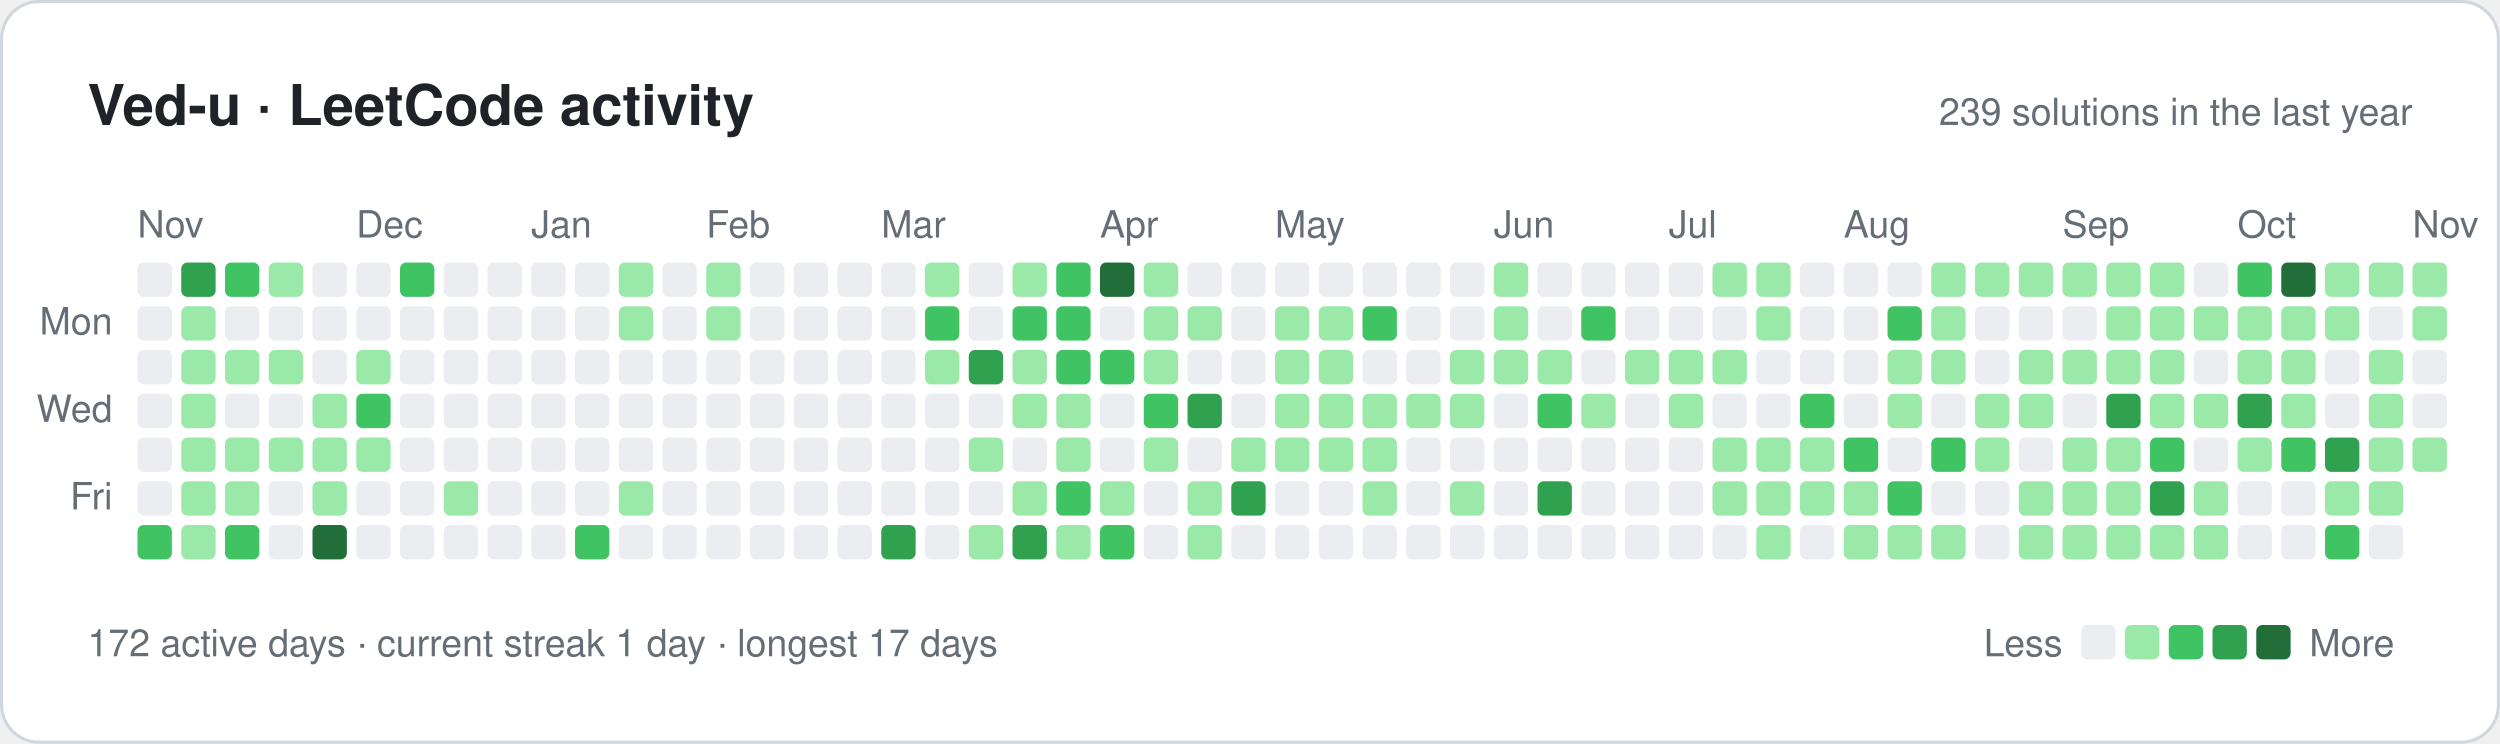
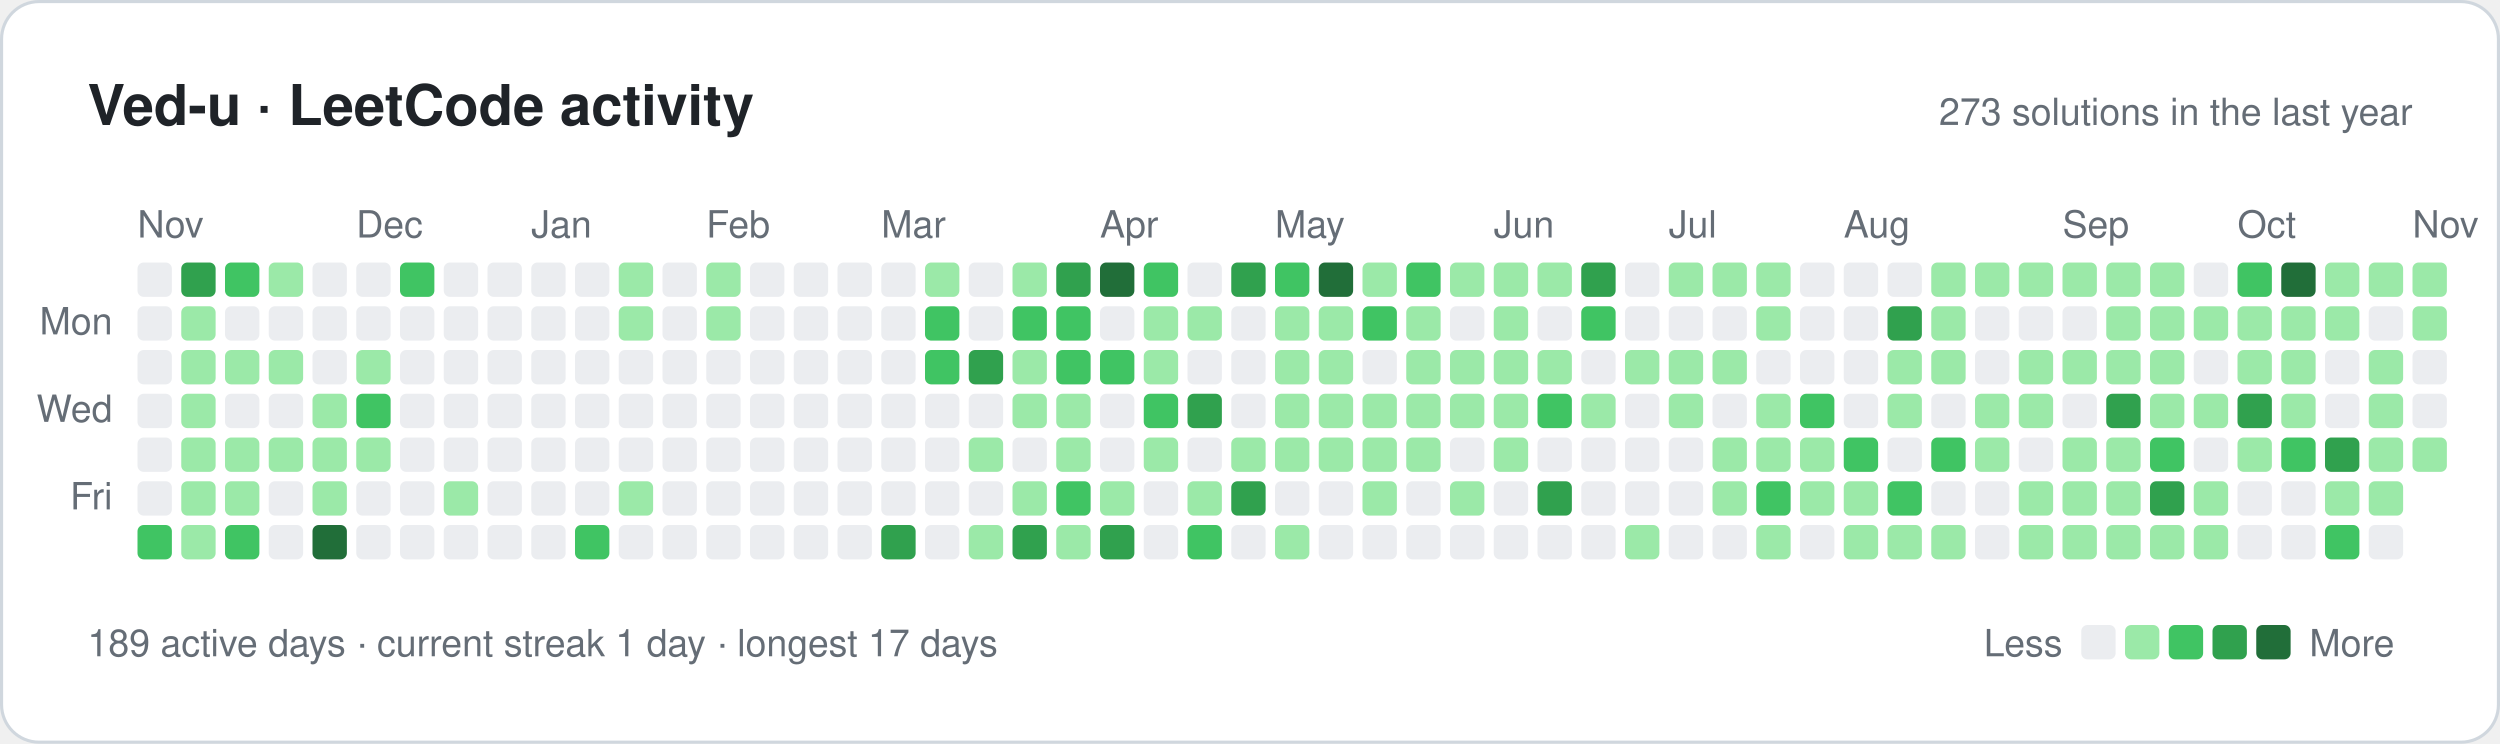
<svg xmlns="http://www.w3.org/2000/svg" width="800" height="238" viewBox="0 0 800 238" font-family="-apple-system,BlinkMacSystemFont,'Segoe UI',Helvetica,Arial,sans-serif" role="img" aria-labelledby="t">
  <style>
.bg{fill:#ffffff;stroke:#d0d7de}.title{fill:#1f2328;font-size:18px;font-weight:600}.muted{fill:#656d76;font-size:12px}
.label{fill:#1f2328;font-size:13px;font-weight:600}.value{fill:#1f2328;font-size:22px;font-weight:700}.value-sm{fill:#1f2328;font-size:14px;font-weight:700}
.total{fill:#1f2328;font-size:30px;font-weight:700}.track{fill:#eaeef2}.ring-track{stroke:#eaeef2}.divider{stroke:#d0d7de}.grid{stroke:#d0d7de;fill:none}
@media (prefers-color-scheme: dark){.bg{fill:#0d1117;stroke:#30363d}.title,.label,.value,.value-sm,.total{fill:#e6edf3}.muted{fill:#8b949e}.track{fill:#21262d}.ring-track{stroke:#21262d}.divider{stroke:#30363d}.grid{stroke:#30363d}}
@keyframes ls-fade{from{opacity:0;transform:translateY(6px)}to{opacity:1;transform:none}}
@keyframes ls-grow{from{transform:scaleX(0)}to{transform:scaleX(1)}}
@keyframes ls-pop{from{opacity:0;transform:scale(.2)}to{opacity:1;transform:scale(1)}}
@keyframes ls-pulse{0%,100%{opacity:1}50%{opacity:.3}}
.fade{animation:ls-fade .6s ease-out both}
.grow{transform-box:fill-box;transform-origin:left center;animation:ls-grow .9s cubic-bezier(.2,.7,.3,1) both}
.pulse{animation:ls-pulse 1.8s ease-in-out infinite}
.d1{animation-delay:0.12s}
.d2{animation-delay:0.24s}
.d3{animation-delay:0.36s}
.d4{animation-delay:0.48s}
.d5{animation-delay:0.60s}
.d6{animation-delay:0.72s}
.d7{animation-delay:0.84s}
.d8{animation-delay:0.96s}
@media (prefers-reduced-motion: reduce){*{animation:none!important}}
.h0{fill:#ebedf0}.h1{fill:#9be9a8}.h2{fill:#40c463}.h3{fill:#30a14e}.h4{fill:#216e39}
@media (prefers-color-scheme: dark){.h0{fill:#161b22}.h1{fill:#0e4429}.h2{fill:#006d32}.h3{fill:#26a641}.h4{fill:#39d353}}
</style>
  <rect x="0.5" y="0.5" width="799" height="237" rx="12" class="bg" />
  <g class="fade">
    <text x="28" y="40" class="title">Ved-u · LeetCode activity</text>
-     <text x="772" y="40" class="muted" text-anchor="end">239 solutions in the last year</text>
+     <text x="772" y="40" class="muted" text-anchor="end">273 solutions in the last year</text>
  </g>
  <text x="44" y="76" class="muted" font-size="11">Nov</text>
  <text x="114" y="76" class="muted" font-size="11">Dec</text>
  <text x="170" y="76" class="muted" font-size="11">Jan</text>
  <text x="226" y="76" class="muted" font-size="11">Feb</text>
  <text x="282" y="76" class="muted" font-size="11">Mar</text>
  <text x="352" y="76" class="muted" font-size="11">Apr</text>
  <text x="408" y="76" class="muted" font-size="11">May</text>
  <text x="478" y="76" class="muted" font-size="11">Jun</text>
  <text x="534" y="76" class="muted" font-size="11">Jul</text>
  <text x="590" y="76" class="muted" font-size="11">Aug</text>
  <text x="660" y="76" class="muted" font-size="11">Sep</text>
  <text x="716" y="76" class="muted" font-size="11">Oct</text>
  <text x="772" y="76" class="muted" font-size="11">Nov</text>
  <text x="36" y="107" class="muted" font-size="10" text-anchor="end">Mon</text>
  <text x="36" y="135" class="muted" font-size="10" text-anchor="end">Wed</text>
  <text x="36" y="163" class="muted" font-size="10" text-anchor="end">Fri</text>
  <g class="fade d1">
    <rect x="44" y="84" width="11" height="11" rx="2" class="h0" />
    <rect x="44" y="98" width="11" height="11" rx="2" class="h0" />
    <rect x="44" y="112" width="11" height="11" rx="2" class="h0" />
    <rect x="44" y="126" width="11" height="11" rx="2" class="h0" />
    <rect x="44" y="140" width="11" height="11" rx="2" class="h0" />
    <rect x="44" y="154" width="11" height="11" rx="2" class="h0" />
    <rect x="44" y="168" width="11" height="11" rx="2" class="h2" />
    <rect x="58" y="84" width="11" height="11" rx="2" class="h3" />
    <rect x="58" y="98" width="11" height="11" rx="2" class="h1" />
    <rect x="58" y="112" width="11" height="11" rx="2" class="h1" />
    <rect x="58" y="126" width="11" height="11" rx="2" class="h1" />
    <rect x="58" y="140" width="11" height="11" rx="2" class="h1" />
    <rect x="58" y="154" width="11" height="11" rx="2" class="h1" />
    <rect x="58" y="168" width="11" height="11" rx="2" class="h1" />
    <rect x="72" y="84" width="11" height="11" rx="2" class="h2" />
    <rect x="72" y="98" width="11" height="11" rx="2" class="h0" />
    <rect x="72" y="112" width="11" height="11" rx="2" class="h1" />
    <rect x="72" y="126" width="11" height="11" rx="2" class="h0" />
    <rect x="72" y="140" width="11" height="11" rx="2" class="h1" />
    <rect x="72" y="154" width="11" height="11" rx="2" class="h1" />
    <rect x="72" y="168" width="11" height="11" rx="2" class="h2" />
    <rect x="86" y="84" width="11" height="11" rx="2" class="h1" />
    <rect x="86" y="98" width="11" height="11" rx="2" class="h0" />
    <rect x="86" y="112" width="11" height="11" rx="2" class="h1" />
    <rect x="86" y="126" width="11" height="11" rx="2" class="h0" />
    <rect x="86" y="140" width="11" height="11" rx="2" class="h1" />
    <rect x="86" y="154" width="11" height="11" rx="2" class="h0" />
    <rect x="86" y="168" width="11" height="11" rx="2" class="h0" />
    <rect x="100" y="84" width="11" height="11" rx="2" class="h0" />
    <rect x="100" y="98" width="11" height="11" rx="2" class="h0" />
    <rect x="100" y="112" width="11" height="11" rx="2" class="h0" />
    <rect x="100" y="126" width="11" height="11" rx="2" class="h1" />
    <rect x="100" y="140" width="11" height="11" rx="2" class="h1" />
    <rect x="100" y="154" width="11" height="11" rx="2" class="h1" />
    <rect x="100" y="168" width="11" height="11" rx="2" class="h4" />
    <rect x="114" y="84" width="11" height="11" rx="2" class="h0" />
    <rect x="114" y="98" width="11" height="11" rx="2" class="h0" />
    <rect x="114" y="112" width="11" height="11" rx="2" class="h1" />
    <rect x="114" y="126" width="11" height="11" rx="2" class="h2" />
    <rect x="114" y="140" width="11" height="11" rx="2" class="h1" />
    <rect x="114" y="154" width="11" height="11" rx="2" class="h0" />
    <rect x="114" y="168" width="11" height="11" rx="2" class="h0" />
    <rect x="128" y="84" width="11" height="11" rx="2" class="h2" />
    <rect x="128" y="98" width="11" height="11" rx="2" class="h0" />
    <rect x="128" y="112" width="11" height="11" rx="2" class="h0" />
    <rect x="128" y="126" width="11" height="11" rx="2" class="h0" />
    <rect x="128" y="140" width="11" height="11" rx="2" class="h0" />
    <rect x="128" y="154" width="11" height="11" rx="2" class="h0" />
    <rect x="128" y="168" width="11" height="11" rx="2" class="h0" />
    <rect x="142" y="84" width="11" height="11" rx="2" class="h0" />
    <rect x="142" y="98" width="11" height="11" rx="2" class="h0" />
    <rect x="142" y="112" width="11" height="11" rx="2" class="h0" />
    <rect x="142" y="126" width="11" height="11" rx="2" class="h0" />
    <rect x="142" y="140" width="11" height="11" rx="2" class="h0" />
    <rect x="142" y="154" width="11" height="11" rx="2" class="h1" />
    <rect x="142" y="168" width="11" height="11" rx="2" class="h0" />
    <rect x="156" y="84" width="11" height="11" rx="2" class="h0" />
    <rect x="156" y="98" width="11" height="11" rx="2" class="h0" />
    <rect x="156" y="112" width="11" height="11" rx="2" class="h0" />
    <rect x="156" y="126" width="11" height="11" rx="2" class="h0" />
    <rect x="156" y="140" width="11" height="11" rx="2" class="h0" />
    <rect x="156" y="154" width="11" height="11" rx="2" class="h0" />
    <rect x="156" y="168" width="11" height="11" rx="2" class="h0" />
    <rect x="170" y="84" width="11" height="11" rx="2" class="h0" />
    <rect x="170" y="98" width="11" height="11" rx="2" class="h0" />
    <rect x="170" y="112" width="11" height="11" rx="2" class="h0" />
    <rect x="170" y="126" width="11" height="11" rx="2" class="h0" />
    <rect x="170" y="140" width="11" height="11" rx="2" class="h0" />
    <rect x="170" y="154" width="11" height="11" rx="2" class="h0" />
    <rect x="170" y="168" width="11" height="11" rx="2" class="h0" />
    <rect x="184" y="84" width="11" height="11" rx="2" class="h0" />
    <rect x="184" y="98" width="11" height="11" rx="2" class="h0" />
    <rect x="184" y="112" width="11" height="11" rx="2" class="h0" />
    <rect x="184" y="126" width="11" height="11" rx="2" class="h0" />
    <rect x="184" y="140" width="11" height="11" rx="2" class="h0" />
    <rect x="184" y="154" width="11" height="11" rx="2" class="h0" />
    <rect x="184" y="168" width="11" height="11" rx="2" class="h2" />
    <rect x="198" y="84" width="11" height="11" rx="2" class="h1" />
    <rect x="198" y="98" width="11" height="11" rx="2" class="h1" />
    <rect x="198" y="112" width="11" height="11" rx="2" class="h0" />
    <rect x="198" y="126" width="11" height="11" rx="2" class="h0" />
    <rect x="198" y="140" width="11" height="11" rx="2" class="h0" />
    <rect x="198" y="154" width="11" height="11" rx="2" class="h1" />
    <rect x="198" y="168" width="11" height="11" rx="2" class="h0" />
    <rect x="212" y="84" width="11" height="11" rx="2" class="h0" />
    <rect x="212" y="98" width="11" height="11" rx="2" class="h0" />
    <rect x="212" y="112" width="11" height="11" rx="2" class="h0" />
    <rect x="212" y="126" width="11" height="11" rx="2" class="h0" />
    <rect x="212" y="140" width="11" height="11" rx="2" class="h0" />
    <rect x="212" y="154" width="11" height="11" rx="2" class="h0" />
    <rect x="212" y="168" width="11" height="11" rx="2" class="h0" />
    <rect x="226" y="84" width="11" height="11" rx="2" class="h1" />
    <rect x="226" y="98" width="11" height="11" rx="2" class="h1" />
    <rect x="226" y="112" width="11" height="11" rx="2" class="h0" />
    <rect x="226" y="126" width="11" height="11" rx="2" class="h0" />
    <rect x="226" y="140" width="11" height="11" rx="2" class="h0" />
    <rect x="226" y="154" width="11" height="11" rx="2" class="h0" />
    <rect x="226" y="168" width="11" height="11" rx="2" class="h0" />
    <rect x="240" y="84" width="11" height="11" rx="2" class="h0" />
    <rect x="240" y="98" width="11" height="11" rx="2" class="h0" />
    <rect x="240" y="112" width="11" height="11" rx="2" class="h0" />
    <rect x="240" y="126" width="11" height="11" rx="2" class="h0" />
    <rect x="240" y="140" width="11" height="11" rx="2" class="h0" />
    <rect x="240" y="154" width="11" height="11" rx="2" class="h0" />
    <rect x="240" y="168" width="11" height="11" rx="2" class="h0" />
    <rect x="254" y="84" width="11" height="11" rx="2" class="h0" />
    <rect x="254" y="98" width="11" height="11" rx="2" class="h0" />
    <rect x="254" y="112" width="11" height="11" rx="2" class="h0" />
    <rect x="254" y="126" width="11" height="11" rx="2" class="h0" />
    <rect x="254" y="140" width="11" height="11" rx="2" class="h0" />
    <rect x="254" y="154" width="11" height="11" rx="2" class="h0" />
    <rect x="254" y="168" width="11" height="11" rx="2" class="h0" />
    <rect x="268" y="84" width="11" height="11" rx="2" class="h0" />
    <rect x="268" y="98" width="11" height="11" rx="2" class="h0" />
    <rect x="268" y="112" width="11" height="11" rx="2" class="h0" />
    <rect x="268" y="126" width="11" height="11" rx="2" class="h0" />
    <rect x="268" y="140" width="11" height="11" rx="2" class="h0" />
    <rect x="268" y="154" width="11" height="11" rx="2" class="h0" />
    <rect x="268" y="168" width="11" height="11" rx="2" class="h0" />
    <rect x="282" y="84" width="11" height="11" rx="2" class="h0" />
    <rect x="282" y="98" width="11" height="11" rx="2" class="h0" />
    <rect x="282" y="112" width="11" height="11" rx="2" class="h0" />
    <rect x="282" y="126" width="11" height="11" rx="2" class="h0" />
    <rect x="282" y="140" width="11" height="11" rx="2" class="h0" />
    <rect x="282" y="154" width="11" height="11" rx="2" class="h0" />
    <rect x="282" y="168" width="11" height="11" rx="2" class="h3" />
    <rect x="296" y="84" width="11" height="11" rx="2" class="h1" />
    <rect x="296" y="98" width="11" height="11" rx="2" class="h2" />
-     <rect x="296" y="112" width="11" height="11" rx="2" class="h1" />
+     <rect x="296" y="112" width="11" height="11" rx="2" class="h2" />
    <rect x="296" y="126" width="11" height="11" rx="2" class="h0" />
    <rect x="296" y="140" width="11" height="11" rx="2" class="h0" />
    <rect x="296" y="154" width="11" height="11" rx="2" class="h0" />
    <rect x="296" y="168" width="11" height="11" rx="2" class="h0" />
    <rect x="310" y="84" width="11" height="11" rx="2" class="h0" />
    <rect x="310" y="98" width="11" height="11" rx="2" class="h0" />
    <rect x="310" y="112" width="11" height="11" rx="2" class="h3" />
    <rect x="310" y="126" width="11" height="11" rx="2" class="h0" />
    <rect x="310" y="140" width="11" height="11" rx="2" class="h1" />
    <rect x="310" y="154" width="11" height="11" rx="2" class="h0" />
    <rect x="310" y="168" width="11" height="11" rx="2" class="h1" />
    <rect x="324" y="84" width="11" height="11" rx="2" class="h1" />
    <rect x="324" y="98" width="11" height="11" rx="2" class="h2" />
    <rect x="324" y="112" width="11" height="11" rx="2" class="h1" />
    <rect x="324" y="126" width="11" height="11" rx="2" class="h1" />
    <rect x="324" y="140" width="11" height="11" rx="2" class="h0" />
    <rect x="324" y="154" width="11" height="11" rx="2" class="h1" />
    <rect x="324" y="168" width="11" height="11" rx="2" class="h3" />
-     <rect x="338" y="84" width="11" height="11" rx="2" class="h2" />
+     <rect x="338" y="84" width="11" height="11" rx="2" class="h3" />
    <rect x="338" y="98" width="11" height="11" rx="2" class="h2" />
    <rect x="338" y="112" width="11" height="11" rx="2" class="h2" />
    <rect x="338" y="126" width="11" height="11" rx="2" class="h1" />
    <rect x="338" y="140" width="11" height="11" rx="2" class="h1" />
    <rect x="338" y="154" width="11" height="11" rx="2" class="h2" />
    <rect x="338" y="168" width="11" height="11" rx="2" class="h1" />
    <rect x="352" y="84" width="11" height="11" rx="2" class="h4" />
    <rect x="352" y="98" width="11" height="11" rx="2" class="h0" />
    <rect x="352" y="112" width="11" height="11" rx="2" class="h2" />
    <rect x="352" y="126" width="11" height="11" rx="2" class="h0" />
    <rect x="352" y="140" width="11" height="11" rx="2" class="h0" />
    <rect x="352" y="154" width="11" height="11" rx="2" class="h1" />
-     <rect x="352" y="168" width="11" height="11" rx="2" class="h2" />
-     <rect x="366" y="84" width="11" height="11" rx="2" class="h1" />
+     <rect x="352" y="168" width="11" height="11" rx="2" class="h3" />
+     <rect x="366" y="84" width="11" height="11" rx="2" class="h2" />
    <rect x="366" y="98" width="11" height="11" rx="2" class="h1" />
    <rect x="366" y="112" width="11" height="11" rx="2" class="h1" />
    <rect x="366" y="126" width="11" height="11" rx="2" class="h2" />
    <rect x="366" y="140" width="11" height="11" rx="2" class="h1" />
    <rect x="366" y="154" width="11" height="11" rx="2" class="h0" />
    <rect x="366" y="168" width="11" height="11" rx="2" class="h0" />
    <rect x="380" y="84" width="11" height="11" rx="2" class="h0" />
    <rect x="380" y="98" width="11" height="11" rx="2" class="h1" />
    <rect x="380" y="112" width="11" height="11" rx="2" class="h0" />
    <rect x="380" y="126" width="11" height="11" rx="2" class="h3" />
    <rect x="380" y="140" width="11" height="11" rx="2" class="h0" />
    <rect x="380" y="154" width="11" height="11" rx="2" class="h1" />
-     <rect x="380" y="168" width="11" height="11" rx="2" class="h1" />
-     <rect x="394" y="84" width="11" height="11" rx="2" class="h0" />
+     <rect x="380" y="168" width="11" height="11" rx="2" class="h2" />
+     <rect x="394" y="84" width="11" height="11" rx="2" class="h3" />
    <rect x="394" y="98" width="11" height="11" rx="2" class="h0" />
    <rect x="394" y="112" width="11" height="11" rx="2" class="h0" />
    <rect x="394" y="126" width="11" height="11" rx="2" class="h0" />
    <rect x="394" y="140" width="11" height="11" rx="2" class="h1" />
    <rect x="394" y="154" width="11" height="11" rx="2" class="h3" />
    <rect x="394" y="168" width="11" height="11" rx="2" class="h0" />
-     <rect x="408" y="84" width="11" height="11" rx="2" class="h0" />
+     <rect x="408" y="84" width="11" height="11" rx="2" class="h2" />
    <rect x="408" y="98" width="11" height="11" rx="2" class="h1" />
    <rect x="408" y="112" width="11" height="11" rx="2" class="h1" />
    <rect x="408" y="126" width="11" height="11" rx="2" class="h1" />
    <rect x="408" y="140" width="11" height="11" rx="2" class="h1" />
    <rect x="408" y="154" width="11" height="11" rx="2" class="h0" />
-     <rect x="408" y="168" width="11" height="11" rx="2" class="h0" />
-     <rect x="422" y="84" width="11" height="11" rx="2" class="h0" />
+     <rect x="408" y="168" width="11" height="11" rx="2" class="h1" />
+     <rect x="422" y="84" width="11" height="11" rx="2" class="h4" />
    <rect x="422" y="98" width="11" height="11" rx="2" class="h1" />
    <rect x="422" y="112" width="11" height="11" rx="2" class="h1" />
    <rect x="422" y="126" width="11" height="11" rx="2" class="h1" />
    <rect x="422" y="140" width="11" height="11" rx="2" class="h1" />
    <rect x="422" y="154" width="11" height="11" rx="2" class="h0" />
    <rect x="422" y="168" width="11" height="11" rx="2" class="h0" />
-     <rect x="436" y="84" width="11" height="11" rx="2" class="h0" />
+     <rect x="436" y="84" width="11" height="11" rx="2" class="h1" />
    <rect x="436" y="98" width="11" height="11" rx="2" class="h2" />
    <rect x="436" y="112" width="11" height="11" rx="2" class="h0" />
    <rect x="436" y="126" width="11" height="11" rx="2" class="h1" />
    <rect x="436" y="140" width="11" height="11" rx="2" class="h1" />
    <rect x="436" y="154" width="11" height="11" rx="2" class="h1" />
    <rect x="436" y="168" width="11" height="11" rx="2" class="h0" />
-     <rect x="450" y="84" width="11" height="11" rx="2" class="h0" />
-     <rect x="450" y="98" width="11" height="11" rx="2" class="h0" />
-     <rect x="450" y="112" width="11" height="11" rx="2" class="h0" />
+     <rect x="450" y="84" width="11" height="11" rx="2" class="h2" />
+     <rect x="450" y="98" width="11" height="11" rx="2" class="h1" />
+     <rect x="450" y="112" width="11" height="11" rx="2" class="h1" />
    <rect x="450" y="126" width="11" height="11" rx="2" class="h1" />
-     <rect x="450" y="140" width="11" height="11" rx="2" class="h0" />
+     <rect x="450" y="140" width="11" height="11" rx="2" class="h1" />
    <rect x="450" y="154" width="11" height="11" rx="2" class="h0" />
    <rect x="450" y="168" width="11" height="11" rx="2" class="h0" />
-     <rect x="464" y="84" width="11" height="11" rx="2" class="h0" />
+     <rect x="464" y="84" width="11" height="11" rx="2" class="h1" />
    <rect x="464" y="98" width="11" height="11" rx="2" class="h0" />
    <rect x="464" y="112" width="11" height="11" rx="2" class="h1" />
    <rect x="464" y="126" width="11" height="11" rx="2" class="h1" />
    <rect x="464" y="140" width="11" height="11" rx="2" class="h0" />
    <rect x="464" y="154" width="11" height="11" rx="2" class="h1" />
    <rect x="464" y="168" width="11" height="11" rx="2" class="h0" />
    <rect x="478" y="84" width="11" height="11" rx="2" class="h1" />
    <rect x="478" y="98" width="11" height="11" rx="2" class="h1" />
    <rect x="478" y="112" width="11" height="11" rx="2" class="h1" />
-     <rect x="478" y="126" width="11" height="11" rx="2" class="h0" />
-     <rect x="478" y="140" width="11" height="11" rx="2" class="h0" />
+     <rect x="478" y="126" width="11" height="11" rx="2" class="h1" />
+     <rect x="478" y="140" width="11" height="11" rx="2" class="h1" />
    <rect x="478" y="154" width="11" height="11" rx="2" class="h0" />
    <rect x="478" y="168" width="11" height="11" rx="2" class="h0" />
-     <rect x="492" y="84" width="11" height="11" rx="2" class="h0" />
+     <rect x="492" y="84" width="11" height="11" rx="2" class="h1" />
    <rect x="492" y="98" width="11" height="11" rx="2" class="h0" />
    <rect x="492" y="112" width="11" height="11" rx="2" class="h1" />
    <rect x="492" y="126" width="11" height="11" rx="2" class="h2" />
    <rect x="492" y="140" width="11" height="11" rx="2" class="h0" />
    <rect x="492" y="154" width="11" height="11" rx="2" class="h3" />
    <rect x="492" y="168" width="11" height="11" rx="2" class="h0" />
-     <rect x="506" y="84" width="11" height="11" rx="2" class="h0" />
+     <rect x="506" y="84" width="11" height="11" rx="2" class="h3" />
    <rect x="506" y="98" width="11" height="11" rx="2" class="h2" />
    <rect x="506" y="112" width="11" height="11" rx="2" class="h0" />
    <rect x="506" y="126" width="11" height="11" rx="2" class="h1" />
    <rect x="506" y="140" width="11" height="11" rx="2" class="h0" />
    <rect x="506" y="154" width="11" height="11" rx="2" class="h0" />
    <rect x="506" y="168" width="11" height="11" rx="2" class="h0" />
    <rect x="520" y="84" width="11" height="11" rx="2" class="h0" />
    <rect x="520" y="98" width="11" height="11" rx="2" class="h0" />
    <rect x="520" y="112" width="11" height="11" rx="2" class="h1" />
    <rect x="520" y="126" width="11" height="11" rx="2" class="h0" />
    <rect x="520" y="140" width="11" height="11" rx="2" class="h0" />
    <rect x="520" y="154" width="11" height="11" rx="2" class="h0" />
-     <rect x="520" y="168" width="11" height="11" rx="2" class="h0" />
-     <rect x="534" y="84" width="11" height="11" rx="2" class="h0" />
+     <rect x="520" y="168" width="11" height="11" rx="2" class="h1" />
+     <rect x="534" y="84" width="11" height="11" rx="2" class="h1" />
    <rect x="534" y="98" width="11" height="11" rx="2" class="h0" />
    <rect x="534" y="112" width="11" height="11" rx="2" class="h1" />
    <rect x="534" y="126" width="11" height="11" rx="2" class="h1" />
    <rect x="534" y="140" width="11" height="11" rx="2" class="h0" />
    <rect x="534" y="154" width="11" height="11" rx="2" class="h0" />
    <rect x="534" y="168" width="11" height="11" rx="2" class="h0" />
    <rect x="548" y="84" width="11" height="11" rx="2" class="h1" />
    <rect x="548" y="98" width="11" height="11" rx="2" class="h0" />
    <rect x="548" y="112" width="11" height="11" rx="2" class="h1" />
    <rect x="548" y="126" width="11" height="11" rx="2" class="h0" />
    <rect x="548" y="140" width="11" height="11" rx="2" class="h1" />
    <rect x="548" y="154" width="11" height="11" rx="2" class="h1" />
    <rect x="548" y="168" width="11" height="11" rx="2" class="h0" />
    <rect x="562" y="84" width="11" height="11" rx="2" class="h1" />
    <rect x="562" y="98" width="11" height="11" rx="2" class="h1" />
    <rect x="562" y="112" width="11" height="11" rx="2" class="h0" />
-     <rect x="562" y="126" width="11" height="11" rx="2" class="h0" />
+     <rect x="562" y="126" width="11" height="11" rx="2" class="h1" />
    <rect x="562" y="140" width="11" height="11" rx="2" class="h1" />
-     <rect x="562" y="154" width="11" height="11" rx="2" class="h1" />
+     <rect x="562" y="154" width="11" height="11" rx="2" class="h2" />
    <rect x="562" y="168" width="11" height="11" rx="2" class="h1" />
    <rect x="576" y="84" width="11" height="11" rx="2" class="h0" />
    <rect x="576" y="98" width="11" height="11" rx="2" class="h0" />
    <rect x="576" y="112" width="11" height="11" rx="2" class="h0" />
    <rect x="576" y="126" width="11" height="11" rx="2" class="h2" />
    <rect x="576" y="140" width="11" height="11" rx="2" class="h1" />
    <rect x="576" y="154" width="11" height="11" rx="2" class="h1" />
    <rect x="576" y="168" width="11" height="11" rx="2" class="h0" />
    <rect x="590" y="84" width="11" height="11" rx="2" class="h0" />
    <rect x="590" y="98" width="11" height="11" rx="2" class="h0" />
    <rect x="590" y="112" width="11" height="11" rx="2" class="h0" />
    <rect x="590" y="126" width="11" height="11" rx="2" class="h0" />
    <rect x="590" y="140" width="11" height="11" rx="2" class="h2" />
    <rect x="590" y="154" width="11" height="11" rx="2" class="h1" />
    <rect x="590" y="168" width="11" height="11" rx="2" class="h1" />
    <rect x="604" y="84" width="11" height="11" rx="2" class="h0" />
-     <rect x="604" y="98" width="11" height="11" rx="2" class="h2" />
+     <rect x="604" y="98" width="11" height="11" rx="2" class="h3" />
    <rect x="604" y="112" width="11" height="11" rx="2" class="h1" />
    <rect x="604" y="126" width="11" height="11" rx="2" class="h1" />
    <rect x="604" y="140" width="11" height="11" rx="2" class="h0" />
    <rect x="604" y="154" width="11" height="11" rx="2" class="h2" />
    <rect x="604" y="168" width="11" height="11" rx="2" class="h1" />
    <rect x="618" y="84" width="11" height="11" rx="2" class="h1" />
    <rect x="618" y="98" width="11" height="11" rx="2" class="h1" />
    <rect x="618" y="112" width="11" height="11" rx="2" class="h1" />
    <rect x="618" y="126" width="11" height="11" rx="2" class="h0" />
    <rect x="618" y="140" width="11" height="11" rx="2" class="h2" />
    <rect x="618" y="154" width="11" height="11" rx="2" class="h0" />
    <rect x="618" y="168" width="11" height="11" rx="2" class="h1" />
    <rect x="632" y="84" width="11" height="11" rx="2" class="h1" />
    <rect x="632" y="98" width="11" height="11" rx="2" class="h0" />
    <rect x="632" y="112" width="11" height="11" rx="2" class="h0" />
    <rect x="632" y="126" width="11" height="11" rx="2" class="h1" />
    <rect x="632" y="140" width="11" height="11" rx="2" class="h1" />
    <rect x="632" y="154" width="11" height="11" rx="2" class="h0" />
    <rect x="632" y="168" width="11" height="11" rx="2" class="h0" />
    <rect x="646" y="84" width="11" height="11" rx="2" class="h1" />
    <rect x="646" y="98" width="11" height="11" rx="2" class="h0" />
    <rect x="646" y="112" width="11" height="11" rx="2" class="h1" />
    <rect x="646" y="126" width="11" height="11" rx="2" class="h1" />
    <rect x="646" y="140" width="11" height="11" rx="2" class="h0" />
    <rect x="646" y="154" width="11" height="11" rx="2" class="h1" />
    <rect x="646" y="168" width="11" height="11" rx="2" class="h1" />
    <rect x="660" y="84" width="11" height="11" rx="2" class="h1" />
    <rect x="660" y="98" width="11" height="11" rx="2" class="h0" />
    <rect x="660" y="112" width="11" height="11" rx="2" class="h1" />
    <rect x="660" y="126" width="11" height="11" rx="2" class="h0" />
    <rect x="660" y="140" width="11" height="11" rx="2" class="h1" />
    <rect x="660" y="154" width="11" height="11" rx="2" class="h1" />
    <rect x="660" y="168" width="11" height="11" rx="2" class="h1" />
    <rect x="674" y="84" width="11" height="11" rx="2" class="h1" />
    <rect x="674" y="98" width="11" height="11" rx="2" class="h1" />
    <rect x="674" y="112" width="11" height="11" rx="2" class="h1" />
    <rect x="674" y="126" width="11" height="11" rx="2" class="h3" />
    <rect x="674" y="140" width="11" height="11" rx="2" class="h1" />
    <rect x="674" y="154" width="11" height="11" rx="2" class="h1" />
    <rect x="674" y="168" width="11" height="11" rx="2" class="h1" />
    <rect x="688" y="84" width="11" height="11" rx="2" class="h1" />
    <rect x="688" y="98" width="11" height="11" rx="2" class="h1" />
    <rect x="688" y="112" width="11" height="11" rx="2" class="h1" />
    <rect x="688" y="126" width="11" height="11" rx="2" class="h1" />
    <rect x="688" y="140" width="11" height="11" rx="2" class="h2" />
    <rect x="688" y="154" width="11" height="11" rx="2" class="h3" />
    <rect x="688" y="168" width="11" height="11" rx="2" class="h1" />
    <rect x="702" y="84" width="11" height="11" rx="2" class="h0" />
    <rect x="702" y="98" width="11" height="11" rx="2" class="h1" />
    <rect x="702" y="112" width="11" height="11" rx="2" class="h0" />
    <rect x="702" y="126" width="11" height="11" rx="2" class="h1" />
    <rect x="702" y="140" width="11" height="11" rx="2" class="h0" />
    <rect x="702" y="154" width="11" height="11" rx="2" class="h1" />
    <rect x="702" y="168" width="11" height="11" rx="2" class="h1" />
    <rect x="716" y="84" width="11" height="11" rx="2" class="h2" />
    <rect x="716" y="98" width="11" height="11" rx="2" class="h1" />
    <rect x="716" y="112" width="11" height="11" rx="2" class="h1" />
    <rect x="716" y="126" width="11" height="11" rx="2" class="h3" />
    <rect x="716" y="140" width="11" height="11" rx="2" class="h1" />
    <rect x="716" y="154" width="11" height="11" rx="2" class="h0" />
    <rect x="716" y="168" width="11" height="11" rx="2" class="h0" />
    <rect x="730" y="84" width="11" height="11" rx="2" class="h4" />
    <rect x="730" y="98" width="11" height="11" rx="2" class="h1" />
    <rect x="730" y="112" width="11" height="11" rx="2" class="h1" />
    <rect x="730" y="126" width="11" height="11" rx="2" class="h1" />
    <rect x="730" y="140" width="11" height="11" rx="2" class="h2" />
    <rect x="730" y="154" width="11" height="11" rx="2" class="h0" />
    <rect x="730" y="168" width="11" height="11" rx="2" class="h0" />
    <rect x="744" y="84" width="11" height="11" rx="2" class="h1" />
    <rect x="744" y="98" width="11" height="11" rx="2" class="h1" />
    <rect x="744" y="112" width="11" height="11" rx="2" class="h0" />
    <rect x="744" y="126" width="11" height="11" rx="2" class="h0" />
    <rect x="744" y="140" width="11" height="11" rx="2" class="h3" />
    <rect x="744" y="154" width="11" height="11" rx="2" class="h1" />
    <rect x="744" y="168" width="11" height="11" rx="2" class="h2" />
    <rect x="758" y="84" width="11" height="11" rx="2" class="h1" />
    <rect x="758" y="98" width="11" height="11" rx="2" class="h0" />
    <rect x="758" y="112" width="11" height="11" rx="2" class="h1" />
    <rect x="758" y="126" width="11" height="11" rx="2" class="h1" />
    <rect x="758" y="140" width="11" height="11" rx="2" class="h1" />
    <rect x="758" y="154" width="11" height="11" rx="2" class="h1" />
    <rect x="758" y="168" width="11" height="11" rx="2" class="h0" />
    <rect x="772" y="84" width="11" height="11" rx="2" class="h1" />
    <rect x="772" y="98" width="11" height="11" rx="2" class="h1" />
    <rect x="772" y="112" width="11" height="11" rx="2" class="h0" />
    <rect x="772" y="126" width="11" height="11" rx="2" class="h0" />
    <rect x="772" y="140" width="11" height="11" rx="2" class="h1" />
  </g>
-   <text x="28" y="210" class="muted">172 active days · current streak 1 day · longest 17 days</text>
+   <text x="28" y="210" class="muted">189 active days · current streak 1 day · longest 17 days</text>
  <text x="660" y="210" class="muted" text-anchor="end">Less</text>
  <rect x="666" y="200" width="11" height="11" rx="2" class="h0" />
  <rect x="680" y="200" width="11" height="11" rx="2" class="h1" />
  <rect x="694" y="200" width="11" height="11" rx="2" class="h2" />
  <rect x="708" y="200" width="11" height="11" rx="2" class="h3" />
  <rect x="722" y="200" width="11" height="11" rx="2" class="h4" />
  <text x="739" y="210" class="muted">More</text>
</svg>
